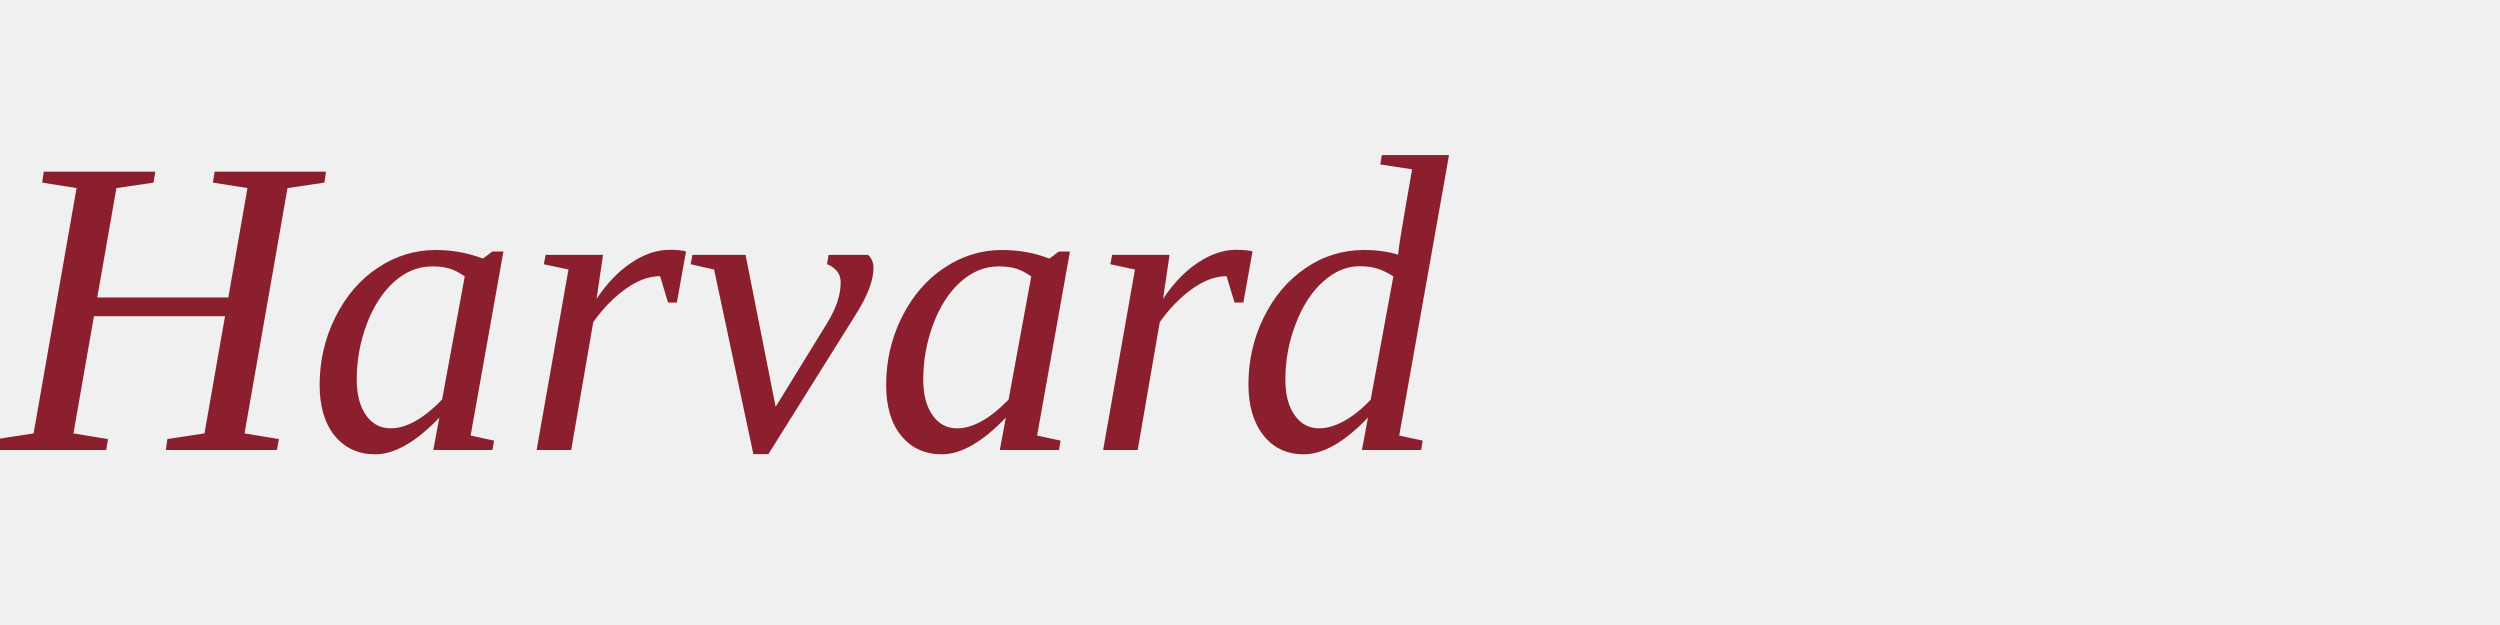
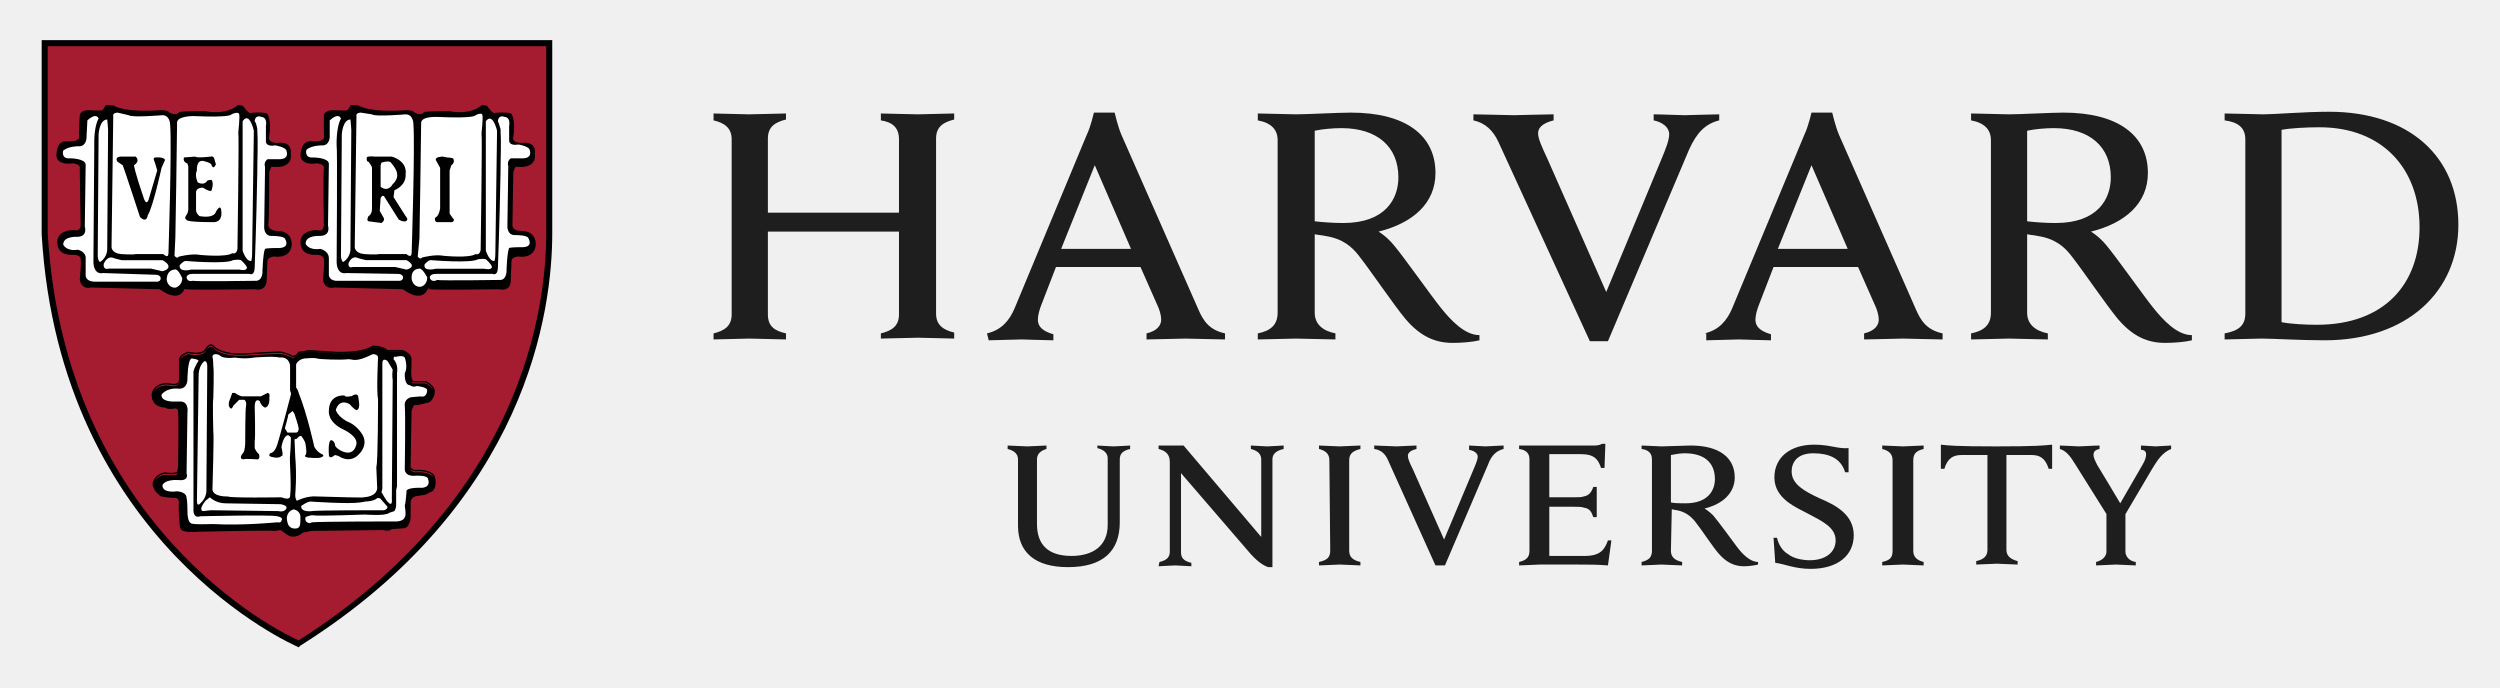
- <svg xmlns="http://www.w3.org/2000/svg" viewBox="0 0 200 50" role="img" aria-label="Harvard">
-   <text x="0" y="36" font-family="'Iowan Old Style', 'Times New Roman', Georgia, serif" font-size="34" font-style="italic" fill="#8b1f2d">Harvard</text>
+ <svg xmlns="http://www.w3.org/2000/svg" width="600" height="165" version="1.1">
+   <path d="m244.32 110.24c0-1.242-0.828-2.07-2.484-2.484v-0.828c0.828 0 3.933 0.207 4.761 0.207 0.621 0 3.726-0.207 4.554-0.207v0.828c-1.449 0.414-2.277 1.242-2.277 2.484v15.525c0 4.968 2.691 7.659 8.28 7.659 4.968 0 8.694-2.277 8.694-7.452v-15.939c0-1.242-0.828-2.07-2.484-2.484v-0.621c0.621 0 3.105 0.207 3.933 0.207 0.828 0 3.312-0.207 3.933-0.207v0.828c-1.863 0.414-2.484 1.242-2.484 2.484v15.111c0 6.831-3.933 10.764-12.42 10.764-7.866 0-12.006-3.519-12.006-9.936zm33.947 24.632c1.863-0.414 2.484-1.242 2.484-2.484v-21.527c0-1.863-1.035-2.691-2.691-3.105v-0.828h6.003l18.63 21.941v-18.63c0-1.242-0.828-2.07-2.484-2.484v-0.828c0.621 0 3.105 0.207 3.933 0.207 0.828 0 3.312-0.207 3.933-0.207v0.828c-1.863 0.414-2.691 1.242-2.691 2.484v25.874h-1.035c-0.621-0.207-2.07-0.828-4.14-3.105l-16.767-19.458v19.044c0 1.242 0.621 2.07 2.484 2.484v0.828c-0.621 0-3.105-0.207-3.933-0.207-0.828 0-3.312 0.207-3.933 0.207zm147.38-5.796h0.828c0.414 1.656 1.242 3.105 2.691 3.933 1.242 1.035 3.519 1.449 5.175 1.449 3.726 0 6.21-1.863 6.21-4.761 0-3.105-3.105-4.554-6.624-6.417-2.691-1.449-8.073-3.519-8.073-8.694 0-4.761 3.726-7.866 9.522-7.866 3.933 0 5.589 1.035 8.28 0.828v5.796h-0.828c-1.035-3.519-4.14-4.554-7.659-4.554-3.933 0-5.175 2.277-5.175 4.347 0 3.105 3.105 4.761 6.624 6.417 3.933 1.656 8.28 3.933 8.28 8.901 0 4.761-3.726 8.073-10.35 8.073-3.933 0-6.417-1.242-8.487-1.449zm80.107-5.382-7.659-12.213c-1.242-2.07-2.277-3.312-3.726-3.726v-0.828c1.035 0 3.933 0.207 4.554 0.207 0.828 0 3.726-0.207 4.968-0.207v0.828c-1.035 0.207-1.449 0.621-1.449 1.449 0 0.621 0.414 1.449 0.828 2.277 0.414 0.621 5.589 9.315 5.589 9.315l5.382-9.315c0.621-1.035 0.828-1.863 0.828-2.484 0-0.621-0.414-1.035-1.242-1.035v-1.035c0.828 0 2.898 0.207 3.519 0.207 0.621 0 2.898-0.207 3.726-0.207v0.828c-2.07 0.828-3.312 2.691-4.554 4.761l-6.831 11.592m0.414-1.449v9.729c0 1.035 0.828 2.277 2.484 2.484v0.828c-0.828 0-3.933-0.207-4.761-0.207s-3.726 0.207-4.761 0.207v-0.828c1.656-0.414 2.484-1.449 2.484-2.484v-9.315m-140.96-16.146h17.802c0.621 0 1.449 0 2.07-0.414h0.828l-0.207 5.796h-0.828c-0.621-1.863-1.449-3.312-4.761-3.312h-7.659v10.35h6.003c0.828 0 1.863 0 2.277-0.207 1.242-0.207 1.863-1.035 2.277-2.277h0.828v7.245h-0.828c-0.414-1.242-0.828-2.07-2.277-2.277-0.414-0.207-1.449-0.207-2.277-0.207h-6.003v11.799h8.487c3.726 0 4.761-1.449 5.589-3.726h0.828l-0.828 6.003c-2.691-0.207-4.347-0.207-7.452-0.207h-8.901c-0.828 0-3.933 0.207-4.968 0.207v-0.828c1.656-0.414 2.484-1.035 2.484-2.691v-21.941c0-1.449-0.828-2.277-2.484-2.484zm-45.539 3.519c0-1.449-0.828-2.277-2.484-2.691v-0.828c1.035 0 3.933 0.207 4.968 0.207 0.828 0 3.933-0.207 4.968-0.207v0.828c-1.656 0.414-2.691 1.035-2.691 2.691v21.734c0 1.449 0.828 2.277 2.691 2.691v0.828c-1.035 0-3.933-0.207-4.968-0.207-0.828 0-3.933 0.207-4.968 0.207v-0.828c1.863-0.414 2.691-1.035 2.691-2.691zm135.17 0c0-1.449-0.828-2.277-2.484-2.691v-0.828c1.035 0 4.14 0.207 4.968 0.207s3.933-0.207 4.968-0.207v0.828c-1.656 0.414-2.484 1.035-2.484 2.691v21.734c0 1.449 0.828 2.277 2.484 2.691v0.828c-1.035 0-3.933-0.207-4.968-0.207-0.828 0-3.933 0.207-4.968 0.207v-0.828c1.863-0.414 2.484-1.035 2.484-2.691zm24.839-3.312c-9.729 0-11.385-0.207-13.248-0.414v5.796h0.828c0.828-2.691 2.277-3.312 4.14-3.312h6.21v22.769c0 1.449-0.828 2.277-2.691 2.691v0.828c1.035 0 4.14-0.207 4.968-0.207 0.828 0 3.933 0.207 4.968 0.207v-0.828c-1.656-0.414-2.691-1.242-2.691-2.691v-22.769h6.003c1.863 0 3.312 0.621 4.14 3.312h0.828v-5.796c-2.277 0.207-3.726 0.414-13.455 0.414zm-78.037 25.046c0 1.449 0.828 2.277 2.691 2.691v0.828c-1.035 0-4.14-0.207-4.968-0.207-0.828 0-3.726 0.207-4.761 0.207v-0.828c1.656-0.414 2.484-1.035 2.484-2.691v-21.941c0-1.449-0.828-2.277-2.484-2.484v-0.828c1.035 0 3.933 0.207 4.761 0.207 1.449 0 5.382-0.207 7.038-0.207 6.831 0 10.557 2.898 10.557 7.659 0 3.726-2.898 6.417-7.245 7.452 0 0 1.035 0.621 2.07 1.656 1.242 1.449 4.554 6.003 5.796 7.659s3.105 3.519 4.968 3.519v0.621c-0.828 0.207-2.277 0.414-3.312 0.414-2.277 0-4.14-0.828-6.003-2.898-1.656-1.863-4.14-5.796-5.796-7.866-1.035-1.242-2.277-2.277-4.347-2.691-0.414 0-0.828-0.207-1.242-0.207zm0-11.592c0.828 0.207 2.277 0.207 3.519 0.207 5.382 0 7.038-3.105 7.038-5.796 0-3.933-2.484-6.21-7.245-6.21-1.035 0-2.277 0.207-3.312 0.414zm-67.894-10.143c-0.621-1.449-1.656-2.484-3.312-2.691v-0.828c1.035 0 4.554 0.207 5.382 0.207 0.621 0 3.726-0.207 4.761-0.207v0.828c-0.828 0.207-2.07 0.621-2.07 1.656 0 0.621 0.414 1.656 1.242 3.312l7.452 16.767 7.038-16.767c0.621-1.449 1.035-2.484 1.035-3.105 0-0.828-0.828-1.449-2.07-1.656v-1.035c0.828 0 3.105 0.207 3.933 0.207 0.621 0 3.312-0.207 4.347-0.207v0.828c-1.656 0.414-2.898 1.449-3.726 3.726l-10.35 24.218h-2.277zm26.495-76.381c-1.242-2.691-3.105-4.554-6.003-5.175v-1.449c1.863 0 8.28 0.207 9.729 0.207 1.242 0 7.452-0.207 9.522-0.207v1.449c-1.656 0.414-3.726 1.242-3.726 3.105 0 1.242 0.828 3.105 2.277 6.21l14.076 31.877 13.248-31.877c1.035-2.484 1.863-4.554 1.863-6.003 0-1.656-1.656-2.898-3.726-3.312v-1.449c1.863 0 6.003 0.207 7.452 0.207 1.242 0 6.21-0.207 8.28-0.207v1.449c-3.312 0.828-5.382 2.898-7.245 7.038l-19.458 45.953h-4.347zm-188.37 45.953c2.484-0.621 4.347-1.656 4.347-4.554v-42.02c0-2.691-1.656-3.933-4.347-4.554v-1.656c1.242 0 7.038 0.207 8.487 0.207 1.656 0 7.659-0.207 8.901-0.207v1.449c-2.484 0.621-4.347 1.656-4.347 4.554v17.802h31.463v-17.595c0-2.898-1.656-4.14-4.347-4.554v-1.656c1.242 0 7.245 0.207 8.901 0.207 1.449 0 7.245-0.207 8.694-0.207v1.449c-2.484 0.621-4.347 1.656-4.347 4.554v42.02c0 2.691 1.656 3.933 4.347 4.554v1.449c-1.242 0-7.245-0.207-8.694-0.207-1.656 0-7.452 0.207-8.901 0.207v-1.242c2.484-0.621 4.347-1.656 4.347-4.554v-19.872h-31.463v19.872c0 2.898 1.656 3.933 4.347 4.554v1.449c-1.242 0-7.452-0.207-8.901-0.207s-7.038 0.207-8.487 0.207zm362.66 0c3.312-0.621 4.968-1.863 4.968-4.761v-41.813c0-2.898-1.863-4.14-4.968-4.554v-1.656c1.863 0 7.659 0.207 9.315 0.207 2.691 0 9.936-0.621 15.732-0.621 19.251 0 31.049 10.764 31.049 27.116 0 15.939-12.213 27.737-32.084 27.737-5.796 0-12.42-0.414-15.111-0.414-1.656 0-7.038 0.207-8.901 0.207zm13.662-2.691c2.07 0.414 5.589 0.621 8.487 0.621 16.146 0 24.632-9.729 24.632-23.39 0-14.076-8.901-24.011-24.011-24.011-3.105 0-7.038 0.207-9.108 0.621zm-232.04-2.277c0 2.691 1.863 4.347 4.968 4.968v1.449c-1.863 0-7.659-0.207-9.522-0.207-1.449 0-7.245 0.207-9.108 0.207v-1.449c3.105-0.621 4.761-2.07 4.761-4.968v-41.399c0-2.484-1.449-4.14-4.761-4.761v-1.656c1.863 0 7.452 0.207 9.108 0.207 2.691 0 10.143-0.414 13.248-0.414 13.041 0 20.286 5.382 20.286 14.49 0 7.245-5.382 12.006-13.662 14.076 0 0 1.863 1.035 3.726 3.312 2.277 2.691 8.694 11.799 11.178 14.904 2.484 3.105 5.796 6.624 9.315 6.624v1.242c-1.656 0.414-4.347 0.621-6.417 0.621-4.347 0-7.866-1.656-11.385-5.796-2.898-3.519-8.073-11.178-10.971-14.904-1.863-2.484-4.14-4.347-8.28-4.968-0.828-0.207-1.656-0.207-2.484-0.414zm0-21.941c1.656 0.207 4.347 0.414 6.831 0.414 10.143 0 13.248-5.796 13.248-10.971 0-7.245-4.968-11.799-13.662-11.799-1.863 0-4.554 0.207-6.417 0.621zm170.98 21.941c0 2.691 1.863 4.347 4.968 4.968v1.449c-1.863 0-7.659-0.207-9.315-0.207-1.449 0-7.245 0.207-9.108 0.207v-1.449c3.105-0.621 4.761-2.07 4.761-4.968v-41.399c0-2.484-1.449-4.14-4.761-4.761v-1.656c1.863 0 7.452 0.207 9.108 0.207 2.691 0 10.143-0.414 13.041-0.414 13.041 0 20.286 5.382 20.286 14.49 0 7.245-5.382 12.006-13.662 14.076 0 0 1.863 1.035 3.726 3.312 2.277 2.691 8.694 11.799 11.178 14.904 2.484 3.105 5.796 6.624 9.315 6.624v1.242c-1.656 0.414-4.347 0.621-6.417 0.621-4.347 0-7.866-1.656-11.385-5.796-2.898-3.519-8.073-11.178-10.971-14.904-1.863-2.484-4.14-4.347-8.28-4.968-0.828-0.207-1.656-0.207-2.484-0.414zm0-21.941c1.656 0.207 4.347 0.414 6.831 0.414 10.143 0 13.248-5.796 13.248-10.971 0-7.245-4.968-11.799-13.662-11.799-1.863 0-4.554 0.207-6.417 0.621zm-249.64 26.909c3.519-0.828 5.382-3.105 6.624-6.003l17.388-41.813c0.828-1.656 1.656-5.175 1.656-5.175h4.968s0.828 3.519 1.656 5.382l18.423 41.813c1.242 2.898 2.691 4.968 6.417 5.796v1.449c-2.07 0-8.073-0.207-9.522-0.207s-7.245 0.207-9.315 0.207v-1.449c2.691-0.621 3.519-2.07 3.519-3.312 0-1.035-0.414-2.484-1.035-3.726l-3.933-8.901h-20.286l-3.519 9.108c-0.414 1.035-0.828 2.484-0.828 3.519 0 1.449 0.828 2.691 3.726 3.519v1.449c-1.863 0-6.624-0.207-7.659-0.207l-7.866 0.207zm34.568-20.286-8.694-20.079-8.073 20.079zm137.65 20.286c3.519-0.828 5.382-3.105 6.624-6.003l17.388-41.813c0.828-1.656 1.656-5.175 1.656-5.175h4.968s0.828 3.519 1.656 5.382l18.423 41.813c1.242 2.898 2.691 4.968 6.417 5.796v1.449c-2.07 0-8.073-0.207-9.522-0.207s-7.245 0.207-9.315 0.207v-1.449c2.691-0.621 3.519-2.07 3.519-3.312 0-1.035-0.414-2.484-1.035-3.726l-3.933-8.901h-20.286l-3.519 9.108c-0.414 1.035-0.828 2.484-0.828 3.519 0 1.449 0.828 2.691 3.726 3.519v1.449c-1.863 0-6.624-0.207-7.659-0.207l-7.866 0.207v-1.656zm34.361-20.286-8.694-20.079-8.073 20.079z" fill="#1e1e1e" />
+   <path d="m10.828 10.47h121.09v45.746c0 20.906-7.866 65.41-60.029 98.53 0 0-56.717-23.597-61.064-98.53z" fill="#a51c30" />
+   <path d="m50.645 82.64c-0.304-0.012-0.568 0.139-0.78 0.323-0.414 0.359-0.662 0.855-0.675 0.881-0.462 0.647-1.434 0.81-2.317 0.784-0.883-0.025-1.641-0.226-1.641-0.226l-0.049-0.012-0.049 0.017c-1.269 0.423-1.834 0.963-2.066 1.427-0.116 0.232-0.146 0.442-0.146 0.594 0 0.119 0.015 0.172 0.024 0.206v4.742c-0.046 0.261-0.167 0.422-0.336 0.534-0.171 0.114-0.398 0.174-0.627 0.198-0.457 0.048-0.902-0.048-0.902-0.048h-0.004c-1.592-0.318-2.683 0.055-3.364 0.517-0.67 0.455-0.937 0.985-0.946 1.003-0.681 0.922-0.23 2.216-0.23 2.216v8e-3c0.044 0.118 0.095 0.229 0.154 0.332 6.79e-4 2e-3 0.008 0.024 0.008 0.024 0.621 1.656 2.899 1.653 2.899 1.653 0.828 0.621 2.276 0.206 2.276 0.206 0.425 0 0.673 0.177 0.825 0.4 0.075 0.305 0.04 0.61 0.04 0.61l-0.004 0.036 0.008 0.032c0.014 0.055 0.043 0.342 0.057 0.736 0.014 0.393 0.019 0.911 0.024 1.512 0.01 1.201 0.005 2.729-0.008 4.229-0.026 3-0.077 5.899-0.077 5.899 0 1.012-0.198 1.605-0.198 1.605l-0.008 0.024v0.028c0 0.051-0.017 0.076-0.073 0.121-0.056 0.045-0.155 0.094-0.287 0.129-0.264 0.07-0.642 0.097-1.023 0.097-0.761 0-1.532-0.101-1.532-0.101l-0.02-4e-3 -0.02 4e-3c-2.155 0.216-2.823 2.15-2.83 2.171v4e-3c-0.171 0.402-0.156 0.809-0.04 1.177 0.058 0.184 0.142 0.36 0.239 0.526 0.385 0.94 1.411 1.674 1.411 1.674 0 0.414 3.934 0.619 3.934 0.619 0.238 0.06 0.401 0.227 0.522 0.429 0.012 0.037 0.026 0.072 0.036 0.109 0.097 0.363 0.097 0.703 0.097 0.703-0.029 0.111-0.041 0.234-0.049 0.412-0.009 0.201-0.013 0.449-0.008 0.728 0.01 0.557 0.042 1.239 0.081 1.9 0.078 1.322 0.182 2.563 0.182 2.563l0.004 8e-3v8e-3c0.022 0.132 0.086 0.246 0.166 0.348 4.1e-5 5e-4 0.004 0.036 0.004 0.036 0.207 1.242 4.14 0.829 4.14 0.829s13.785-0.318 17.51-0.259c0.532 8e-3 0.858 0.027 0.91 0.053 0.414 0 1.451-0.206 1.451-0.206l1.447 1.035c0.582 0.453 1.185 0.582 1.738 0.546 0.111-6e-3 0.221-0.021 0.327-0.04 1.061-0.192 1.868-0.922 1.868-0.922l2.07-0.412c0.414 0 17.182-0.206 17.182-0.206 1.449 0.414 2.07-0.21 2.07-0.21l2.688-0.206c0.103 0 0.2-8e-3 0.291-0.024 0.658-0.12 0.996-0.646 1.172-1.16 0.053-0.102 0.108-0.204 0.146-0.307 0.219-0.603 0.214-1.197 0.214-1.197v-3.501c0.035-0.277 0.099-0.493 0.17-0.687 0.377-0.665 0.906-0.78 0.906-0.78l2.482-0.416 1.245-0.619c0.478-0.119 0.729-0.454 0.873-0.857 0.037-0.058 0.076-0.112 0.105-0.174 0.172-0.365 0.222-0.789 0.222-1.193 0-0.806-0.214-1.548-0.214-1.548l-4e-3 -0.017-4e-3 -0.017c-0.453-0.906-1.499-1.276-2.401-1.435-0.903-0.159-1.698-0.105-1.698-0.105h-4e-3c-0.997 0.1-1.373-0.186-1.544-0.465-0.172-0.279-0.133-0.582-0.133-0.582v-0.012l0.21-12.828c0.082-0.481 0.221-0.864 0.36-1.177 0.162-0.31 0.299-0.497 0.299-0.497 0.621 0.207 2.688-0.416 2.688-0.416 1.19-0.119 1.685-0.848 1.9-1.451 0.019-0.035 0.048-0.07 0.065-0.105 0.273-0.573 0.271-1.1 0.271-1.116 0.11-0.812-0.454-1.482-1.015-1.937-0.563-0.456-1.152-0.72-1.152-0.72l-0.032-0.017h-2.907c-0.081-0.017-0.146-0.059-0.214-0.15-0.07-0.092-0.136-0.229-0.186-0.396-0.099-0.334-0.145-0.784-0.158-1.229-0.025-0.89 0.077-1.759 0.077-1.759l4e-3 -0.012v-1.665c0-0.805-0.575-1.371-1.116-1.722s-1.075-0.509-1.075-0.509l-0.024-8e-3h-3.691c-0.084-0.138-0.177-0.274-0.315-0.364-0.183-0.119-0.396-0.207-0.598-0.275-0.405-0.135-0.78-0.186-0.78-0.186-0.675-0.212-1.678-0.21-1.678-0.21h-0.053l-0.044 0.028c-1.289 0.892-3.55 1.266-5.478 1.395-1.928 0.129-3.521 0.028-3.521 0.028l-6.493-0.42-0.057 0.053c0.019-0.019-0.022 0.015-0.089 0.036-0.067 0.022-0.163 0.049-0.271 0.073-0.216 0.047-0.491 0.091-0.76 0.129-0.539 0.077-1.055 0.129-1.055 0.129l-0.105 8e-3 -0.036 0.105c-0.178 0.535-0.72 0.72-0.72 0.72l-0.57 0.194c-0.378-0.321-0.968-0.565-1.528-0.736-0.591-0.18-1.081-0.279-1.104-0.283-0.004-2e-3 -0.008-6e-3 -0.012-8e-3 -0.02-8e-3 -0.039-0.012-0.057-0.017-0.034-8e-3 -0.067-0.012-0.109-0.017-0.085-8e-3 -0.193-0.01-0.327-0.012-0.268-2e-3 -0.634 6e-3 -1.067 0.021-0.866 0.029-1.999 0.085-3.125 0.15-2.25 0.129-4.471 0.287-4.476 0.287-2.566 0.103-4.3-0.309-5.389-0.74-1.09-0.431-1.52-0.865-1.52-0.865-0.273-0.373-0.575-0.554-0.873-0.566zm-0.012 0.34c0.181 8e-3 0.391 0.109 0.631 0.445l0.004 8e-3 0.008 0.012s0.502 0.493 1.637 0.942c1.136 0.449 2.918 0.868 5.527 0.764h0.012s2.222-0.158 4.471-0.287c1.125-0.065 2.256-0.12 3.117-0.15 0.43-0.015 0.797-0.023 1.055-0.021 0.129 1e-3 0.231 6e-3 0.299 0.012 0.029 2e-3 0.047 6e-3 0.061 8e-3l0.008 8e-3 0.049 0.012s0.514 0.101 1.1 0.279c0.586 0.178 1.251 0.45 1.508 0.707l0.073 0.073 0.72-0.239s0.442-0.259 0.74-0.707c-0.23 0.56-0.796 0.752-0.796 0.752l-0.619 0.416c-0.621-0.621-2.693-1.035-2.693-1.035-0.207-0.207-9.109 0.412-9.109 0.412-5.175 0.207-7.039-1.653-7.039-1.653-1.035-1.449-2.07 0.619-2.07 0.619-1.035 1.449-4.14 0.623-4.14 0.623-1.146 0.382-1.658 0.85-1.896 1.245 0.016-0.072 0.041-0.151 0.085-0.239 0.18-0.359 0.663-0.843 1.848-1.245 0.066 0.017 0.758 0.201 1.645 0.226 0.929 0.026 2.026-0.124 2.6-0.926l0.008-8e-3 0.008-0.012s0.251-0.5 0.602-0.805c0.176-0.152 0.365-0.246 0.546-0.239zm38.901 0.311c0.073 8.5e-4 1.011 0.012 1.556 0.194l0.016 4e-3 0.012 4e-3s0.353 0.05 0.724 0.174c0.185 0.062 0.375 0.14 0.522 0.234 0.024 0.015 0.036 0.033 0.057 0.048-0.497-0.306-1.278-0.42-1.278-0.42-0.621-0.207-1.658-0.206-1.658-0.206-2.691 1.863-9.109 1.451-9.109 1.451l-6.416-0.416c-0.205 0.205-2.205 0.408-2.252 0.412 0.009-0.015 0.02-0.025 0.028-0.04 0.03-2e-3 0.504-0.05 1.035-0.125 0.274-0.039 0.554-0.083 0.784-0.133 0.115-0.025 0.217-0.052 0.303-0.081 0.048-0.017 0.085-0.044 0.125-0.065l6.384 0.408s1.617 0.106 3.57-0.024c1.93-0.129 4.189-0.474 5.595-1.419zm3.242 1.031h3.719c0.012 4e-3 0.308 0.117 0.651 0.295-0.347-0.173-0.623-0.259-0.623-0.259h-3.728c-4e-3 -0.012-0.015-0.024-0.02-0.036zm4.439 0.332c0.089 0.048 0.162 0.073 0.255 0.133 0.025 0.017 0.048 0.039 0.073 0.057-0.112-0.072-0.221-0.135-0.327-0.19zm1.476 6.715c0.023 0.039 0.042 0.082 0.069 0.117 0.106 0.14 0.249 0.248 0.424 0.283l0.016 4e-3h2.87c0.024 0.01 0.54 0.249 1.051 0.663 0.359 0.29 0.674 0.654 0.817 1.055-0.371-0.596-1.054-1.052-1.472-1.29-0.21-0.12-0.356-0.182-0.356-0.182h-2.895c-0.253-0.051-0.419-0.303-0.526-0.651zm-55.674 0.631c-0.52 0.985-1.969 0.639-1.969 0.639-3.105-0.621-4.14 1.451-4.14 1.451-0.028 0.038-0.045 0.078-0.069 0.117 0.047-0.152 0.111-0.3 0.21-0.433l0.016-0.025s0.236-0.477 0.849-0.893c0.612-0.416 1.591-0.766 3.101-0.465 0 0 0.485 0.108 1.011 0.053 0.263-0.028 0.543-0.093 0.78-0.251 0.078-0.052 0.146-0.12 0.21-0.194zm55.408 20.493c0.25 0.381 0.795 0.705 1.839 0.602 0 0 0.761-0.05 1.617 0.101 0.855 0.151 1.77 0.503 2.147 1.249 1e-3 4e-3 0.024 0.108 0.032 0.142-0.971-1.434-3.808-1.249-3.808-1.249-1.353 0.135-1.726-0.432-1.827-0.845zm-55.699 0.974c-0.003 0.01-0.02 0.077-0.02 0.077 0 0.103-0.049 0.191-0.133 0.259-0.085 0.068-0.206 0.119-0.352 0.158-0.873 0.233-2.62 0-2.62 0-1.498 0.15-2.233 1.16-2.527 1.71 0 0 0.576-1.752 2.543-1.953 0.035 4e-3 0.767 0.101 1.54 0.101 0.396 0 0.789-0.024 1.108-0.109 0.159-0.042 0.303-0.099 0.416-0.19 0.018-0.015 0.029-0.036 0.044-0.053zm14.421-88.284-0.061 0.053c-3.23 2.625-7.924 1.415-7.924 1.415l-0.02-4e-3h-0.02c-4.559 0-6.028 0.206-6.028 0.206l-0.065 0.012-0.04 0.048c-0.471 0.565-1.049 0.557-1.556 0.412-0.496-0.142-0.872-0.419-0.889-0.433-0.093-0.136-0.242-0.214-0.404-0.271-0.183-0.065-0.393-0.103-0.594-0.129-0.402-0.054-0.772-0.057-0.772-0.057h-0.008l-0.004 4e-3c-4.543 0.31-7.375 0.05-9.064-0.283-0.844-0.166-1.402-0.352-1.746-0.493-0.344-0.141-0.465-0.23-0.465-0.23l0.02 0.021c-0.066-0.066-0.129-0.09-0.206-0.113-0.077-0.023-0.166-0.041-0.263-0.057-0.194-0.031-0.424-0.048-0.647-0.061-0.446-0.027-0.865-0.028-0.865-0.028h-0.105l-0.049 0.093c-0.18 0.36-0.738 1.115-0.78 1.172-0.025 8e-3 -0.081 0.025-0.182 0.036-0.117 0.012-0.269 0.024-0.441 0.028-0.343 0.01-0.768 4e-3 -1.181-8e-3 -0.824-0.026-1.597-0.077-1.597-0.077l-0.008-4e-3h-0.004c-0.863 0-1.383 0.279-1.674 0.57-0.291 0.291-0.356 0.602-0.356 0.602l-0.004 0.012-0.206 3.958v0.012c0.102 1.229-0.022 1.726-0.105 1.86-0.042 0.067-0.043 0.053-0.044 0.053l-0.141-0.093-0.097 0.142c-0.054 0.081-0.26 0.19-0.554 0.255-0.294 0.064-0.658 0.097-1.015 0.109-0.713 0.025-1.379-0.024-1.379-0.024l-0.016-4e-3 -0.016 4e-3c-0.562 0.056-0.983 0.331-1.278 0.699-0.294 0.368-0.471 0.823-0.578 1.265-0.214 0.885-0.158 1.734-0.158 1.734v0.02c0.112 0.562 0.433 0.956 0.833 1.209 0.4 0.253 0.878 0.375 1.334 0.429 0.886 0.104 1.665-0.044 1.71-0.053h0.004c1.102 0.101 1.502 0.442 1.649 0.716 0.148 0.274 0.065 0.513 0.065 0.513l-0.008 0.024v0.028c0 0.428 0.053 3.832 0.105 7.144 0.052 3.3 0.101 6.473 0.101 6.497-0.049 0.443-0.168 0.722-0.307 0.893-0.139 0.172-0.298 0.246-0.461 0.279-0.326 0.065-0.651-0.065-0.651-0.065l-0.032-0.017h-0.032c-2.316 0-3.38 0.808-3.825 1.641-0.442 0.829-0.276 1.65-0.275 1.658 0.114 1.503 1.061 2.196 1.953 2.466 0.895 0.271 1.751 0.162 1.751 0.162l-0.02 4e-3c1.108 0 1.562 0.292 1.755 0.55 0.193 0.257 0.15 0.493 0.15 0.493l-0.008 0.053 0.024 0.053c-7e-3 -0.015 0.024 0.106 0.032 0.263 0.008 0.157 0.013 0.366 0.008 0.606-0.009 0.48-0.042 1.088-0.081 1.682-0.077 1.188-0.182 2.325-0.182 2.325v0.021l0.004 0.024c0.216 1.19 0.905 1.679 1.524 1.819 0.574 0.13 1.047-4e-3 1.12-0.024h0.008l16.523 0.416c2.359 1.718 3.882 1.768 4.795 1.298 0.873-0.45 1.103-1.253 1.132-1.346l0.287 0.044c0.185 0.031 0.546 0.046 1.075 0.061 0.529 0.015 1.215 0.023 2.005 0.028 1.58 0.01 3.572 4e-3 5.539-8e-3 1.967-0.012 3.91-0.032 5.385-0.048 1.468-0.017 2.474-0.028 2.571-0.028h0.012c0.679 0.151 1.209 0.117 1.617-0.04 0.416-0.16 0.698-0.444 0.881-0.74 0.365-0.589 0.364-1.237 0.364-1.245v-8e-3l0.206-4.932c0.084-0.324 0.436-0.562 0.8-0.708 0.353-0.141 0.671-0.186 0.695-0.19 2.298 0.304 3.424-0.507 3.917-1.411 0.494-0.905 0.385-1.872 0.384-1.88v-4e-3c-0.109-1.506-1.002-2.25-1.843-2.575-0.842-0.326-1.649-0.267-1.649-0.267l0.012-4e-3c-1.097 0-1.601-0.382-1.856-0.752-0.253-0.369-0.255-0.724-0.255-0.728v-4e-3c0.057-0.36 0.092-1.252 0.121-2.462 0.029-1.224 0.048-2.737 0.061-4.213 0.026-2.951 0.028-5.745 0.028-5.745 0-0.254 0.144-0.663 0.295-0.99 0.132-0.286 0.232-0.453 0.263-0.505 1.275 0.13 2.249 0.054 2.931-0.19 0.712-0.254 1.151-0.67 1.403-1.104 0.498-0.858 0.276-1.762 0.271-1.783 0.094-0.778-0.022-1.366-0.295-1.775-0.279-0.419-0.694-0.652-1.108-0.776-0.803-0.241-1.603-0.094-1.653-0.085-1.417 0-1.902-0.393-2.074-0.736-0.172-0.345-0.044-0.693-0.044-0.693l0.004-0.017 0.004-0.017c0.313-1.984 0.21-3.352 0.024-4.229-0.186-0.876-0.469-1.278-0.469-1.278l-0.016-0.024-0.028-0.021c-0.211-0.141-0.516-0.195-0.885-0.234-0.369-0.04-0.796-0.053-1.201-0.053-0.809 0-1.536 0.053-1.536 0.053l-0.053 4e-3 -0.036 0.028c-0.148 0.111-0.308 0.099-0.53-0.012-0.221-0.111-0.47-0.324-0.695-0.562-0.451-0.476-0.809-1.035-0.809-1.035l-0.04-0.061zm58.581 0-0.061 0.053c-3.23 2.625-7.924 1.415-7.924 1.415l-0.02-4e-3h-0.024c-4.352 0-5.818 0.206-5.818 0.206l-0.065 0.012-0.04 0.048c-0.471 0.565-1.049 0.557-1.556 0.412-0.489-0.14-0.857-0.408-0.885-0.429-0.093-0.139-0.245-0.217-0.408-0.275-0.183-0.065-0.393-0.103-0.594-0.129-0.402-0.054-0.772-0.057-0.772-0.057h-8e-3l-4e-3 4e-3c-4.543 0.31-7.375 0.05-9.064-0.283-0.844-0.166-1.402-0.352-1.746-0.493-0.344-0.141-0.465-0.23-0.465-0.23l0.02 0.021c-0.066-0.066-0.133-0.09-0.21-0.113-0.077-0.023-0.162-0.041-0.259-0.057-0.194-0.031-0.428-0.048-0.651-0.061-0.446-0.026-0.861-0.028-0.861-0.028h-0.105l-0.049 0.093c-0.18 0.361-0.745 1.123-0.784 1.177-0.027 8e-3 -0.083 0.021-0.182 0.032-0.117 0.012-0.265 0.024-0.437 0.028-0.343 0.01-0.768 4e-3 -1.181-8e-3 -0.824-0.026-1.601-0.077-1.601-0.077l-0.004-4e-3h-0.004c-0.963 0-1.529 0.272-1.848 0.562-0.319 0.29-0.392 0.61-0.392 0.61v4.189c0.102 1.124-0.027 1.57-0.101 1.674-0.037 0.052-0.034 0.033-0.04 0.032-0.007-3.9e-4 -0.012 0-0.012 0l-0.137-0.093-0.097 0.142c-0.054 0.081-0.26 0.19-0.554 0.255-0.294 0.064-0.662 0.097-1.019 0.109-0.713 0.025-1.379-0.024-1.379-0.024l-0.012-4e-3 -0.016 4e-3c-0.61 0.056-1.07 0.324-1.395 0.691-0.325 0.367-0.522 0.826-0.643 1.27-0.242 0.887-0.186 1.738-0.186 1.738v8e-3l0.004 0.012c0.112 0.562 0.433 0.956 0.833 1.209 0.4 0.253 0.874 0.375 1.33 0.429 0.886 0.104 1.669-0.044 1.714-0.053h0.004c1.102 0.101 1.498 0.442 1.645 0.716 0.148 0.274 0.069 0.513 0.069 0.513l-0.004 4e-3v8e-3c-0.039 0.157-0.05 0.424-0.065 0.857-0.014 0.433-0.023 1.005-0.028 1.666-0.01 1.321-0.005 3.005 0.008 4.661 0.026 3.3 0.08 6.473 0.081 6.497-0.049 0.443-0.172 0.722-0.311 0.893-0.139 0.172-0.298 0.246-0.461 0.279-0.326 0.065-0.647-0.065-0.647-0.065l-0.032-0.017h-0.036c-2.316 0-3.38 0.808-3.825 1.641-0.442 0.829-0.276 1.65-0.275 1.658 0.114 1.503 1.061 2.196 1.953 2.466 0.895 0.271 1.755 0.162 1.755 0.162l-0.02 4e-3c1.001 0 1.455 0.29 1.678 0.558 0.223 0.268 0.222 0.513 0.222 0.513v0.04l0.016 0.036c-7e-3 -0.015 0.024 0.106 0.032 0.263 0.008 0.157 0.009 0.366 0.004 0.606-0.009 0.48-0.042 1.088-0.081 1.682-0.077 1.188-0.178 2.325-0.178 2.325l-0.004 0.021 0.004 0.024c0.216 1.19 0.909 1.679 1.528 1.819 0.574 0.13 1.046 1e-3 1.12-0.021h0.008l16.523 0.416c2.359 1.718 3.878 1.768 4.791 1.298 0.88-0.453 1.163-1.313 1.189-1.395l4e-3 -4e-3c0.074-0.143 0.232-0.21 0.311-0.21 0.04 0 0.036 8e-3 0.028-4e-3 -8e-3 -0.012 8e-3 -4e-3 -0.028 0.069l-0.101 0.206 0.226 0.036c0.185 0.031 0.546 0.046 1.075 0.061 0.529 0.015 1.215 0.023 2.005 0.028 1.58 0.01 3.572 4e-3 5.539-8e-3 1.967-0.012 3.906-0.032 5.381-0.048 1.475-0.017 2.498-0.028 2.587-0.028 0.728 0.15 1.283 0.113 1.702-0.044 0.426-0.16 0.706-0.445 0.877-0.744 0.342-0.599 0.279-1.265 0.279-1.265l4e-3 0.024 0.206-4.94c0.084-0.324 0.432-0.562 0.796-0.708 0.356-0.142 0.681-0.183 0.699-0.186 2.298 0.304 3.424-0.511 3.918-1.415 0.494-0.905 0.381-1.868 0.38-1.876v-8e-3c-0.109-1.506-0.998-2.25-1.839-2.575-0.842-0.326-1.653-0.267-1.653-0.267l0.016-4e-3c-1.204 0-1.698-0.386-1.924-0.748-0.226-0.362-0.182-0.716-0.182-0.716v-0.02c0-1.223 0.206-12.416 0.206-12.416v-4e-3c0-0.254 0.144-0.663 0.295-0.99 0.132-0.287 0.236-0.453 0.267-0.505 1.275 0.13 2.249 0.054 2.931-0.19 0.712-0.254 1.151-0.67 1.403-1.104 0.498-0.858 0.276-1.762 0.271-1.783 0.094-0.778-0.026-1.366-0.299-1.775-0.279-0.419-0.694-0.652-1.108-0.776-0.806-0.242-1.61-0.093-1.653-0.085-1.417 0-1.898-0.393-2.07-0.736-0.172-0.343-0.044-0.691-0.044-0.691l8e-3 -0.033c0.313-1.984 0.21-3.352 0.024-4.229-0.186-0.876-0.469-1.278-0.469-1.278l-0.02-0.024-0.024-0.021c-0.211-0.141-0.516-0.195-0.885-0.234-0.369-0.04-0.796-0.053-1.201-0.053-0.809 0-1.54 0.053-1.54 0.053l-0.049 4e-3 -0.04 0.028c-0.148 0.111-0.304 0.099-0.526-0.012-0.221-0.111-0.474-0.324-0.699-0.562-0.451-0.476-0.805-1.035-0.805-1.035l-0.04-0.061z" />
+   <path d="m71.685 155.36-0.414-0.207c-0.414-0.207-56.924-24.632-61.271-98.944v-46.574h122.54v46.367c0 18.216-5.796 64.582-60.443 98.944zm-60.236-144.28v44.918c4.14 70.378 55.475 95.632 60.236 97.702 53.612-34.154 59.408-79.693 59.408-97.702v-44.918z" />
+   <path d="m28.215 27.03s-1.242 8e-4 -1.035 0.829l-0.412 31.462s-8.06e-4 1.451 2.276 1.658c0 0 2.896 0.207 3.517 0h6.626s1.241 1.239 1.241-0.21c0 0 0.826-25.457 0.412-30.839 0 0-8.1e-4 -2.28-1.864-2.28 0 0-7.449 0.621-8.07 0zm28.733 0.048c-0.273-0.024-0.712 0.053-1.411 0.364 0 0 0.21 0.83-9.104 0.416-0.207 0-3.727-2e-3 -3.934 1.447 0 0-0.206 14.904-0.206 15.318l-0.21 12.42-0.206 4.346s0.621 0.827 1.035 0.206c0 0 3.105-0.826 5.175-0.412 0 0 6.212 0.619 7.661-0.416 0 0 1.034 0.414 1.241-1.035 0 0 0.413-27.53 0.206-27.944 0 0 0.413-3.932 0.206-4.346 0 0 2e-3 -0.323-0.453-0.364zm-34.126 0.772c-0.406 0.012-0.998 0.267-1.852 1.043l-0.206 4.14s-2e-6 2.277-2.07 2.07c0 0-2.279 0-3.521 1.035 0 0-0.619 2.067 1.658 1.86 0 0 3.521 2e-3 3.728 1.451l-0.21 14.902s0.831 2.486-1.86 2.486c0 0-3.315-0.21-3.315 1.86 0 0 0.623 1.659 3.521 1.245 0 0 2.071 0.413 1.864 2.276v3.724s-0.21 1.451 1.86 1.658h15.318s0.829-8.1e-4 0.829-0.829c0 0 8.07e-4 -0.829-1.241-0.829l-12.626-0.412s-2.073 0.623-2.28-2.482c0 0 0.2-26.58 0.206-27.75 1.18e-4 4.7e-4 0.004 0.012 0.004 0.012s-0.004-0.098-0.004-0.109c5e-5 -0.01 0.004-0.303 0.004-0.307-0.004-8e-3 -0.004-8e-3 -0.008-0.017-0.022-1.017-0.026-4.618 1.043-6.4 0 0-0.164-0.647-0.841-0.627zm39.196 0.077c-0.888 0.077-0.889 1.172-0.889 1.172 0.414 0.414 0.619 1.864 0.619 1.864 0.207 3.312 0 7.037 0 10.556-0.207 11.799-0.619 22.563-0.619 22.563 0 2.277-1.241 1.653-1.241 1.653h-13.665c-1.449 0-1.447 0.829-1.447 0.829 0.207 1.242 1.447 0.829 1.447 0.829 1.242 0.207 14.906 0 14.906 0 2.07 0.207 1.864-2.486 1.864-2.486 0.207-4.761 0.619-5.175 0.619-5.175 0.414-0.207 2.693-0.206 2.693-0.206 3.726 0.207 2.07-2.276 2.07-2.276-0.414-0.621-2.899-0.623-2.899-0.623-2.277 0.207-2.07-2.276-2.07-2.276l0.206-14.283c-0.414-1.242 0.623-1.86 0.623-1.86h2.276c3.105 0.207 2.276-1.864 2.276-1.864 0-1.035-2.688-1.451-2.688-1.451-2.484 0.414-2.28-1.035-2.28-1.035v-3.517c0.414-2.277-1.035-2.276-1.035-2.276-0.31-0.116-0.559-0.155-0.764-0.137zm-2.923 0.461c-0.264 0.035-0.555 0.246-0.865 0.712v31.049s0.828 2.689 2.07 2.482c0 0 0.206-0.619 0.206-1.653l0.416-29.602s-0.683-3.141-1.827-2.988zm-33.362 0.295c-1.863 0-2.07 3.521-2.07 3.521l-0.21 29.392c0.207 1.449 0.623 1.241 0.623 1.241 1.863-1.242 1.658-3.311 1.658-3.311s0.206-27.943 0.206-28.357-0.206-2.486-0.206-2.486zm0.861 33.107c-0.088 4e-3 -0.188 0.019-0.291 0.048-0.414 0.118-0.924 0.474-1.354 1.334l-0.008 0.017-0.004 0.017s-0.123 0.386-0.028 0.764c0.047 0.189 0.168 0.39 0.388 0.493 0.212 0.1 0.494 0.103 0.861 4e-3h10.107l2.713 0.627 0.036-8e-3s0.194-0.045 0.433-0.134c0.239-0.089 0.53-0.218 0.744-0.433 0.107-0.107 0.197-0.239 0.234-0.396 0.038-0.157 0.017-0.338-0.065-0.513-0.164-0.352-0.554-0.709-1.294-1.132l-0.04-0.024h-9.755c-0.015-4e-3 -0.456-0.1-0.962-0.226-0.515-0.129-1.103-0.299-1.257-0.376l-0.008-4e-3h-0.004s-0.18-0.071-0.445-0.057zm30.754 0.546c-0.582-0.029-1.395 0.089-1.395 0.089-1.656 1.035-11.385 0.206-11.385 0.206-0.621 0-1.451 1.035-1.451 1.035-0.207 1.863 2.9 1.035 2.693 1.035h11.591c1.863 0.414 1.864-0.412 1.864-0.412 0-0.621-1.447-1.864-1.447-1.864-0.103-0.052-0.275-0.079-0.469-0.089zm-15.314 2.321c-0.053 4e-3 -0.106 0.019-0.158 0.044 0 0-1.864 2e-3 -1.864 2.486 0 0 0.207 1.86 2.07 1.86 0 0 1.658-0.413 1.658-2.276 0 0-0.91-2.183-1.706-2.114zm44.552-37.627s-1.242 8.1e-4 -1.035 0.829l-0.412 31.462s-8.07e-4 1.451 2.276 1.658c0 0 2.9 0.207 3.521 0h6.622s1.241 1.24 1.241-0.416c0 0 0.83-25.461 0.416-30.843 0 0-8.1e-4 -2.276-1.864-2.276 0 0-7.453 0.621-8.074 0zm28.652 0.255c-0.245 0.01-0.602 0.105-1.12 0.364 0 0 0.206 0.83-9.109 0.416-0.207 0-3.934-0.209-3.934 1.447 0 0-0.206 14.904-0.206 15.318l-0.206 12.42-0.412 4.346s0.621 0.827 1.035 0.206c0 0 3.105-0.826 5.175-0.412 0 0 6.208 0.623 7.657-0.412 0 0 1.034 0.414 1.241-1.035 0 0 0.413-27.53 0.206-27.944 0 0 0.417-3.936 0.21-4.35 0 0 4e-4 -0.388-0.538-0.364zm-34.251 0.566c-0.406 0.012-0.998 0.267-1.852 1.043v3.93s-2e-6 2.277-2.07 2.07c0 0-2.275 0-3.517 1.035 0 0-0.623 2.071 1.653 1.864 0 0 3.521 2e-3 3.728 1.451l-0.206 14.902s0.828 2.482-2.07 2.482c0 0-3.311-0.206-3.311 1.864 0 0 0.619 1.655 3.517 1.241 0 0 2.07 0.417 2.07 2.28v3.724s-0.205 1.451 1.658 1.658h15.314s0.829-8.1e-4 0.829-0.829c0 0 8e-4 -0.829-1.241-0.829l-12.42-0.206s-2.069 0.623-2.276-2.482c0 0 0.207-27.741 0-28.155v0.416s-0.207-4.763 1.035-6.832c0 0-0.164-0.647-0.841-0.627zm39.402 0.077c-0.888 0.077-0.889 1.172-0.889 1.172 0.207 0.414 0.623 1.864 0.623 1.864 0.207 3.312 0 7.037 0 10.556-0.207 11.799-0.623 22.563-0.623 22.563 0 2.277-1.241 1.653-1.241 1.653h-13.661c-1.449 0-1.451 0.829-1.451 0.829 0.207 1.242 1.658 0.83 1.658 0.623 1.242 0.207 14.902 0 14.902 0 2.07 0.207 1.864-2.486 1.864-2.486 0.207-4.761 0.623-5.175 0.623-5.175 0.414-0.207 2.688-0.206 2.688-0.206 3.519 0.207 1.864-2.276 1.864-2.276-0.414-0.621-2.899-0.623-2.899-0.623-2.277 0.207-2.07-2.276-2.07-2.276l0.21-14.283c-0.414-1.242 0.619-1.864 0.619-1.864h2.276c3.105 0.207 2.28-1.86 2.28-1.86 0-1.035-2.693-1.451-2.693-1.451-2.484 0.414-2.276-1.035-2.276-1.035v-3.311c0.414-2.277-1.035-2.276-1.035-2.276-0.31-0.116-0.563-0.155-0.768-0.137zm-2.923 0.538c-0.264 0.022-0.555 0.208-0.865 0.635v31.049s0.828 2.689 2.07 2.482c0 0 0.21-0.619 0.21-1.653l0.412-29.602s-0.683-3.005-1.827-2.911zm-33.362 0.218c-1.863 0-2.07 3.521-2.07 3.521l-0.206 29.392c0.207 1.449 0.619 1.241 0.619 1.241 1.863-1.242 1.658-3.311 1.658-3.311s0.206-27.943 0.206-28.357-0.206-2.486-0.206-2.486zm1.185 33.075c-0.361-0.01-1.028 0.151-1.597 1.29 0 0-0.414 1.449 1.035 1.035h10.14l2.693 0.619s2.898-0.62 0-2.276h-9.727s-1.866-0.416-2.28-0.623c0 0-0.099-0.039-0.263-0.044zm30.544 0.368c-0.526 0.01-1.092 0.093-1.092 0.093-1.656 1.035-11.385 0.206-11.385 0.206-0.621 0-1.451 1.035-1.451 1.035-0.414 1.863 2.693 1.035 2.693 1.035h11.591c1.863 0.414 1.864-0.412 1.864-0.412 0-0.621-1.451-1.864-1.451-1.864-0.155-0.078-0.453-0.099-0.768-0.093zm-15.217 2.325c-0.055 4e-3 -0.106 0.019-0.158 0.044 0 0-1.865-2e-3 -1.658 2.482 0 0 0.207 1.864 2.07 1.864 0 0 1.658-0.206 1.658-2.276 0 0-1.094-2.183-1.912-2.114zm-30.793 40.202s0 2.277-0.207 4.554c-0.207 1.242 0.414 7.038 0 9.936 0 0 0 1.035-2.07 0.207 0 0-12.627 0.207-12.834-0.207 0 0-3.519 0.207-3.726-1.656 0 0 0.414-13.455 0.207-13.869 0 0-0.207-7.245 0-8.073 0 0 0.207-6.831 0-7.659 0 0 0-1.656-0.207-2.277 0 0 0-1.035 1.656-0.414 0 0 0.621 1.035 3.726 0.621 0 0 2.277 0.414 4.554 0 0 0 4.968-0.414 6.21 0 0 0 2.07-0.414 2.484 1.863v6.003l0.621 2.07 0.621-0.414 0.207-1.449v-6.417s0.414-1.242 2.07-1.449c0 0 2.484-0.207 2.898 0 0.414 0.207 5.796 0.414 7.245 0.207 1.449-0.207 1.656 1.035 6.21-1.242 0 0 1.242 0 1.242 0.828 0 0-0.414 8.28 0 9.936 0 0 0 15.318-0.414 16.353l0.207 4.968s0.207 2.07-3.312 2.277c0 0 2.07 0.207-11.385-0.207 0 0-2.07-0.207-4.554 1.035 0 0-0.414-0.207-0.414-1.449 0 0 0.414-4.554 0-9.108l-0.207-4.968zm21.734 13.455s1.242 2.277 1.656 2.484c0 0 1.035 1.242 0.828-1.035l0.207-28.358s-0.207-1.035 0-2.484l-1.242-2.07s-1.242-1.035-1.242 0.621v30.014zm-41.192 1.242s1.449 1.449 3.726 1.449l13.248 0.207s1.449 0.207 1.449 0.828c0 0-0.207 1.242-2.07 0.828l-16.146-0.207-1.863 0.207s-1.242-0.207 0.621-2.484zm-2.898-32.498s-1.242 2.07-1.035 2.691v32.705s-0.207 2.277 1.656 1.656c0 0 17.181-0.414 18.423 0 0 0 1.656 0.207 1.035 1.035 0 0 0 0.621-1.035 0.414 0 0-8.073 0.828-15.525 0.414 0 0-4.968 0.207-5.175-0.207 0 0-0.828-0.207-0.828-2.898 0 0 0-2.691-0.207-3.105 0 0 0.207-1.449-2.277-1.656 0 0-3.519 0.621-3.519-1.449 0 0 0.414-1.449 3.933-1.242 0 0 2.484 0.414 1.863-1.656l0.207-14.49s0.414-2.484-1.449-2.691h-2.07s-2.898 0-2.691-1.656c0 0 1.035-1.656 3.933-1.449 0 0 2.07 0.414 2.277-2.07 0 0 0-4.968 1.035-5.175-0.207 0 2.277 0.207 1.449 0.828m1.656-0.207s0.621 0 0.621 1.242l-0.207 29.6s0.207 1.863-1.449 3.312c0 0-0.828 1.035-0.828-0.621l0.414-30.221s0-2.277 1.449-3.312m23.183 34.775s1.656-1.242 2.484-1.035c0 0 8.901 0.621 11.592 0.207 2.691-0.414 1.035-0.207 1.035-0.207s2.277 0 3.105-0.828c0 0 0.621-0.207 1.035 0.414l1.449 1.656s0 1.035-1.656 0.828c0 0-15.939 0-16.56 0.207 0.207 0-2.691 0.414-2.484-1.242m1.035 2.691s1.242-0.621 2.07-0.414c0.828 0.207 12.213-0.207 12.213-0.207s4.968 0.414 5.796-0.414l1.242-0.414s0.414-0.621 0.414-1.449v-3.519l0.207-1.035v-27.116s0.414-2.07-0.828-3.312c0 0 0-0.828 0.414-0.621 0.414 0.207 0.207 0 0.207 0s1.656-0.414 2.07 0.207c0 0 0.828 2.277 0 3.726 0 0-0.207 2.898 1.242 2.898 0 0 0.621 0.621 1.656 0.207 0 0 2.484 0.207 2.484 1.035 0 0 0 1.863-1.656 1.449l-2.277 0.207s-1.656 0.414-1.449 2.07c0.207 1.863 0 15.318 0 15.318s0 1.656 2.484 1.449c0 0 3.105-0.207 3.105 0.828 0 0 0.828 1.863-1.449 2.07 0 0-4.14-0.207-3.726 1.035 0 0-0.207 2.691-0.414 3.312 0 0 0.414 2.277 0 2.691 0 0-0.207 1.242-2.898 1.035 0 0-16.767 0-19.458 0.207-0.207 0.414-1.863 0.207-1.449-1.242m-2.898-1.863s1.656 0.207 1.656 1.863 0 2.484-0.828 2.691c-1.035 0.207-2.07-0.207-2.277-1.449-0.414-1.242 0-2.691 1.449-3.105" fill="#fff" />
+   <path d="m39.6 38.41-0.828 1.863s-2.07 9.522-3.312 11.385c0 0-0.207 2.07-1.863 0.414 0 0-3.933-12.006-4.14-12.42l-1.242-0.828s-0.828-1.035 0.621-1.242h3.726s1.242 1.035-0.414 2.07c0 0 0.207 1.656 2.277 7.659 0 0 0.621 2.277 1.242 0.621l2.07-7.038-0.621-2.07s-0.621-1.035 0.207-1.035c0 0 2.07-0.207 2.277 0.621m5.589 1.656v10.35l-0.207 0.828s-1.035 1.242-0.207 1.449c0 0-0.828 0.621 6.21 0.621 0 0 2.691 0.414 2.07-3.105 0 0-0.207-1.242-1.242 0.621 0 0-0.207 1.656-3.933 1.035 0 0-0.828-0.621-0.828-1.449v-4.347s0-1.035 1.656-1.035c0 0 1.863 1.242 2.07 0.621 0 0 0.621-1.656 0-2.484 0 0-0.828 0-1.035 0.207 0 0-0.621 1.242-2.277 0.414 0 0-0.828-1.656-0.207-2.898 0 0-0.207-2.484 1.449-2.277 0 0 2.07 0.414 2.07 1.035 0 0 0.414 1.242 1.035-0.207l-0.414-1.449s-0.207-0.621-0.828-0.414c0 0-3.312 0.414-3.726 0l-2.691 0.207s-0.414 1.035 0.828 1.449c0 0.207 0.207 0.414 0.207 0.828m59.408-1.656c-0.207-0.828 1.656-0.828 1.656-0.828l1.035 0.207c0.621 0 1.449 0.207 1.449 0.207 0.621 1.035-0.414 1.656-0.414 1.656l-0.414 1.242v10.35c0.207 0.414 1.035 1.449 1.035 1.449 0 0.828-1.035 0.621-1.035 0.621h-2.898c-0.828 0-0.621-1.035-0.621-1.035 1.035-0.414 1.242-2.277 1.242-2.277v-9.729zm-13.248 9.108-0.207 3.105 0.828 1.449c0.621 0.828-0.414 1.449-0.414 1.449l-3.105-0.414c-0.621-0.207 0-1.242 0-1.242 0.828-0.414 0.828-1.656 0.828-1.656v-9.936c0-0.414-0.828-1.449-0.828-1.449-0.621 0-0.414-1.035-0.414-1.035 0.207-0.414 1.863-0.207 1.863-0.207h4.14c3.933 1.242 3.312 4.14 3.312 4.14 0.207 2.898-2.691 3.933-2.691 3.933l-0.207 1.656 2.898 4.554c0.414 0.414 0.414 0.828 0.414 0.828-0.414 1.035-2.07 0-2.07 0l-3.519-5.589c-0.414-0.414-0.828 0.414-0.828 0.414m0-7.866v5.175c1.863 1.449 2.898-0.621 2.898-0.621 2.484-2.277 0-4.554-0.414-5.175-0.414-0.621-2.277 0-2.277 0zm-30.221 57.959s0.207 7.245 0 8.28v1.656s0.414 1.035 1.035 1.449c0 0 0.414 1.449-0.621 1.242 0 0-2.484-0.207-3.105 0 0 0-1.449 0 0-1.656 0 0 0.414-0.621 0.414-2.484 0 0 0-8.28 0.207-8.694 0 0 0.207-1.035-0.414-1.449h-1.242l-1.449 1.449s-0.414 1.449-1.035 0v-0.828l0.828-2.277h0.621s0.828 0.621 1.656 0.828h4.554l1.656-0.828s0.621 0 0.414 1.035c0 0 0.207 2.277-1.035 2.484 0 0-0.828-0.207-1.242-1.449 0-0.207-1.242-1.035-1.242 1.242m21.527-2.691s-3.726-0.414-3.726 3.726c0 0-0.414 2.691 3.726 4.554 0 0 3.105 1.449 2.898 3.312 0 0-0.414 3.312-3.726 1.656 0 0-1.656-0.828-1.449-1.656 0 0-0.414-1.035-1.035-0.828 0 0-0.621 0.207-0.414 3.519 0 0 0 1.242 1.449 0l0.828 0.207s2.691 2.07 4.968-0.414c0 0 2.484-2.277 0.621-4.968 0 0-1.242-2.07-3.519-2.898 0 0-2.07-1.035-2.691-2.691 0 0 0.621-2.898 3.312-1.449 0 0 1.035 1.242 1.656 1.449 0 0 0.828 0 0.621-1.863l-0.207-1.449s-0.207-1.035-1.656 0c0-0.207-1.242 0.414-1.656-0.207m-11.799-2.07c0.621 0.414 0.828 1.449 0.828 1.449 2.07 5.175 3.726 12.834 3.726 12.834 0.414 1.035 1.449 1.656 1.449 1.656 1.656 0.621 0 1.035 0 1.035-0.621 0.207-2.898 0-2.898 0-1.242-0.207-0.621-0.621-0.621-0.621 0.414-0.414 0-2.484 0-2.484 0-0.828-1.035-2.07-1.035-2.07-0.414-0.207-1.035 0.621-1.035 0.621s-1.035 0.414-1.242 0-0.828-0.828-0.828-0.828c-1.242 0-1.656 2.898-1.656 2.898 0.621 2.484 0 2.07 0 2.07-0.621 0.828-2.484 0.207-2.484 0.207-0.828-0.207-0.207-0.828-0.207-0.828 1.035-0.207 1.449-1.449 1.449-1.449 0.414-0.621 3.726-13.455 3.726-13.455-0.207-0.207 0-1.449 0.828-1.035m-1.656 6.624c0 0.414-0.828 3.312-0.828 3.312l0.621 1.035h2.07c0.414 0 0.621-0.414 0.621-1.035 0-0.414-1.035-3.519-1.035-3.519l-0.414-0.621z" />
</svg>
